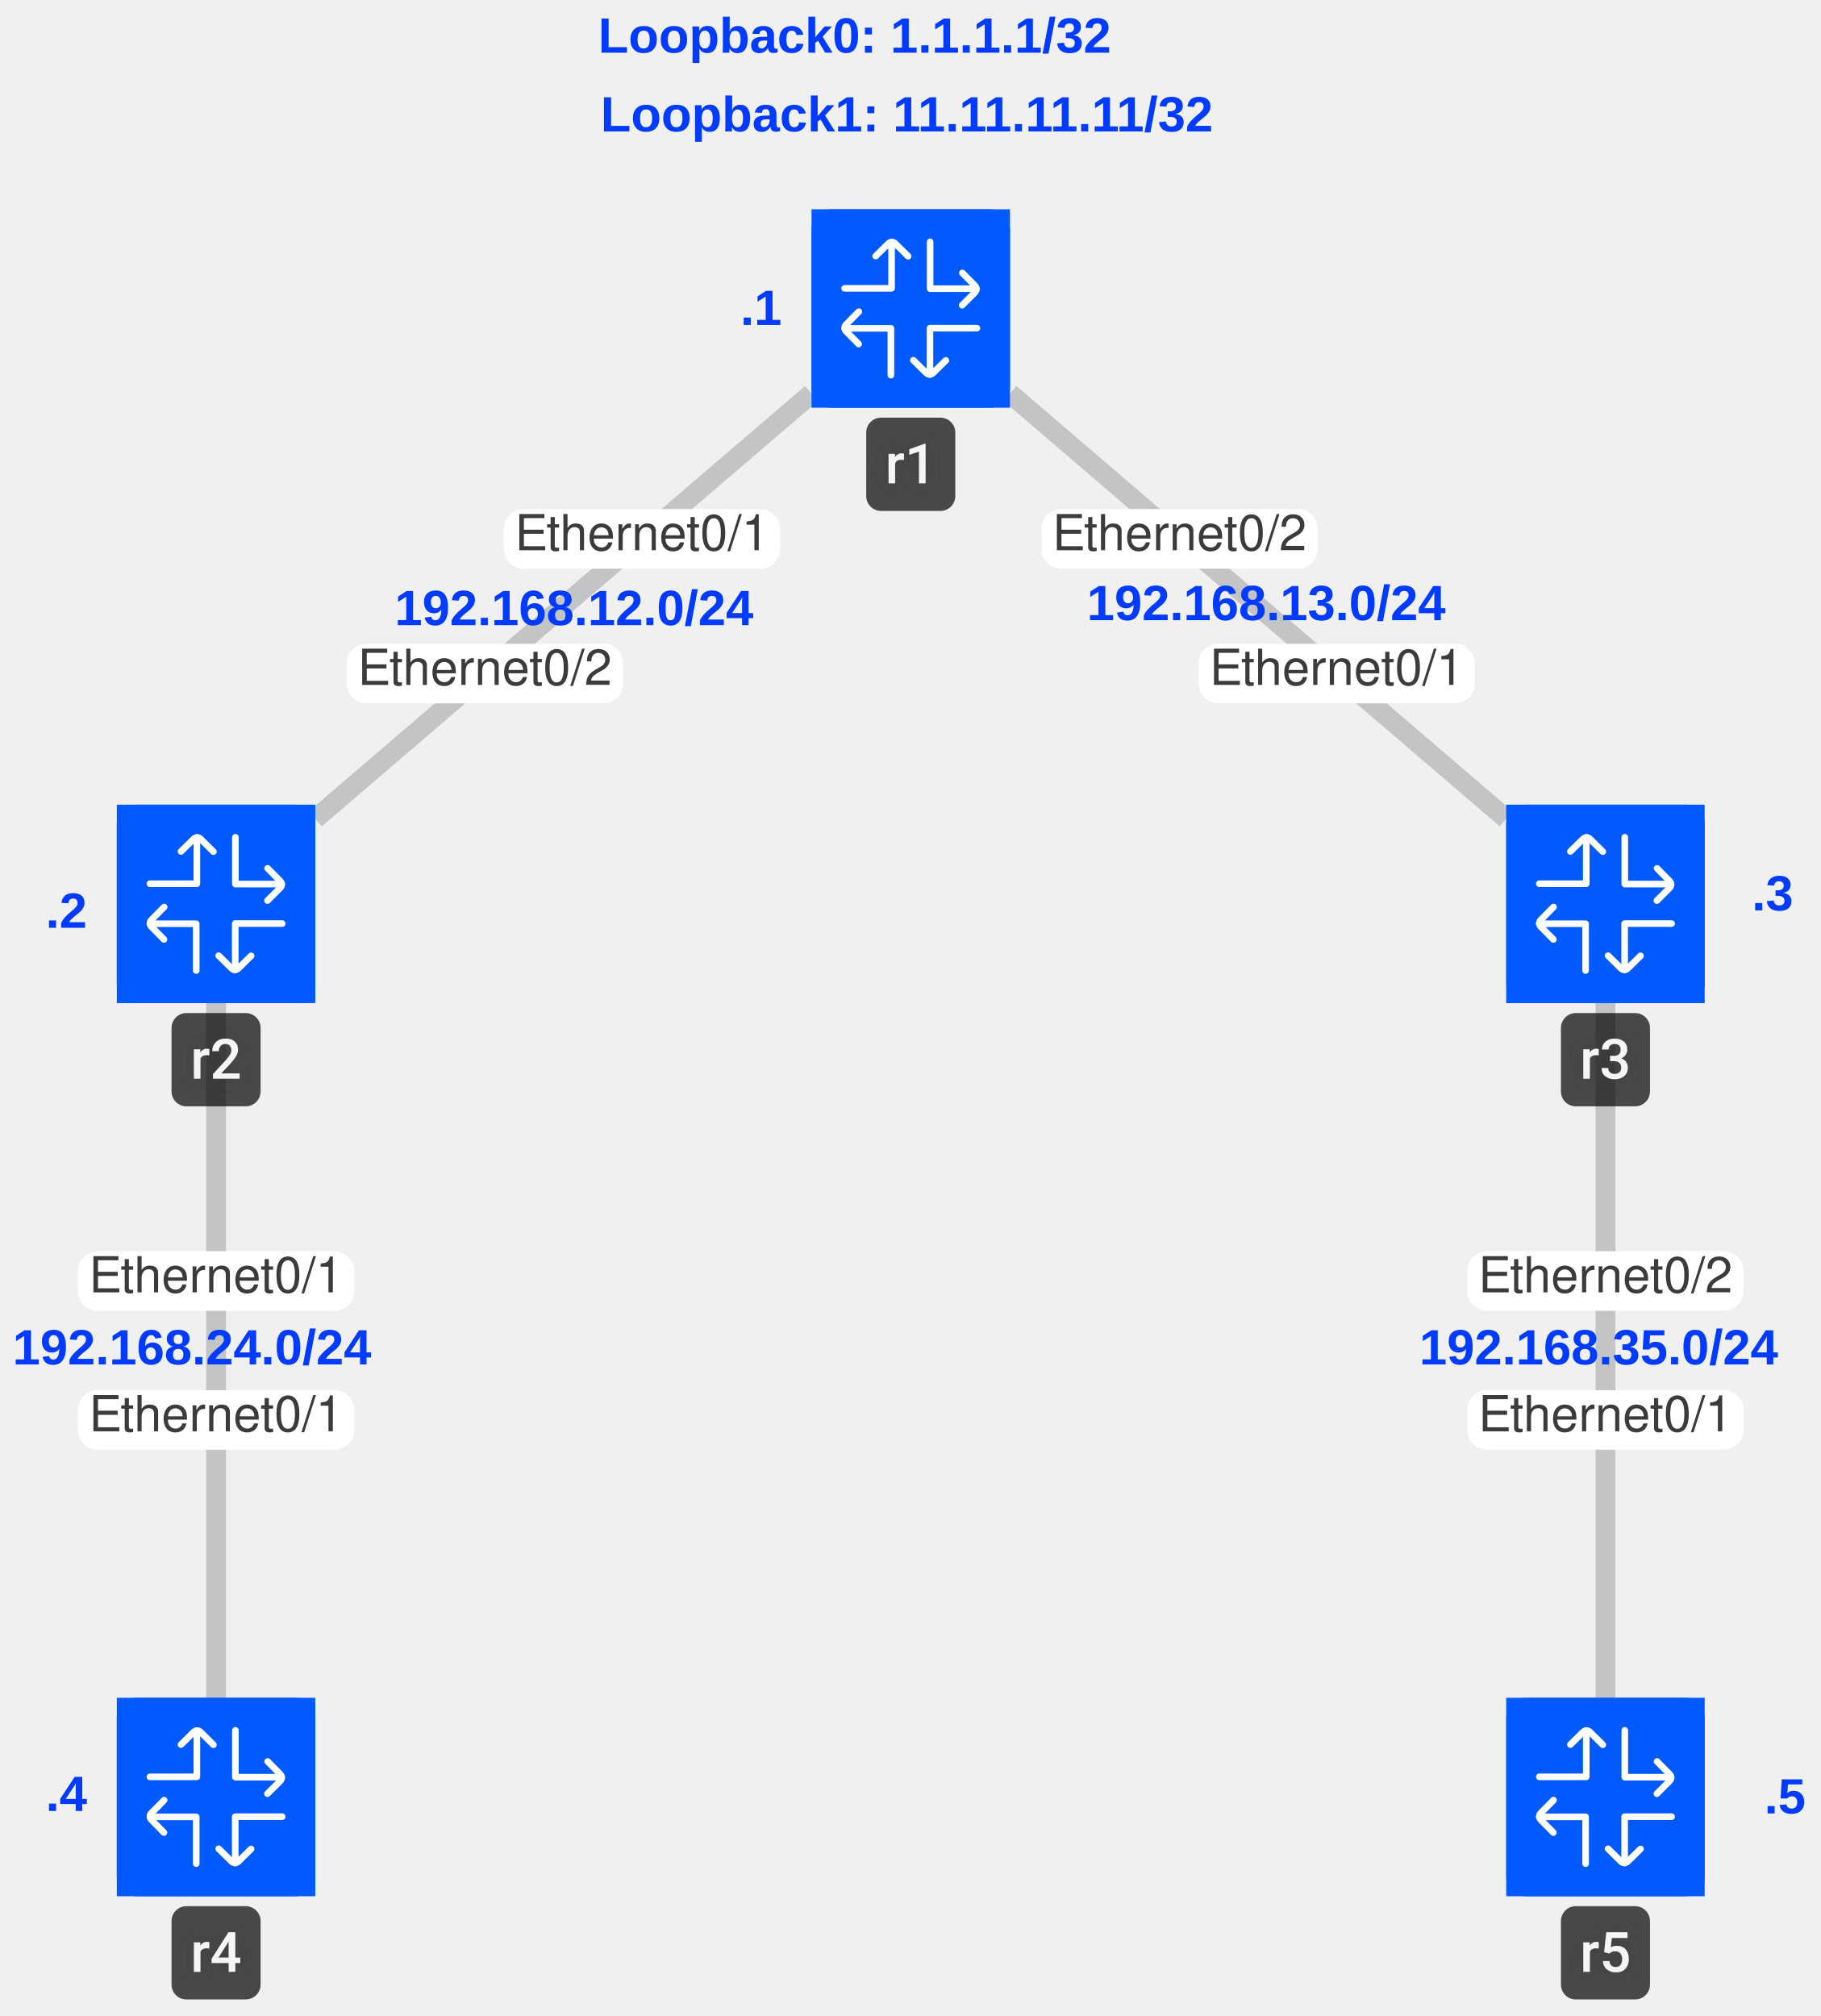
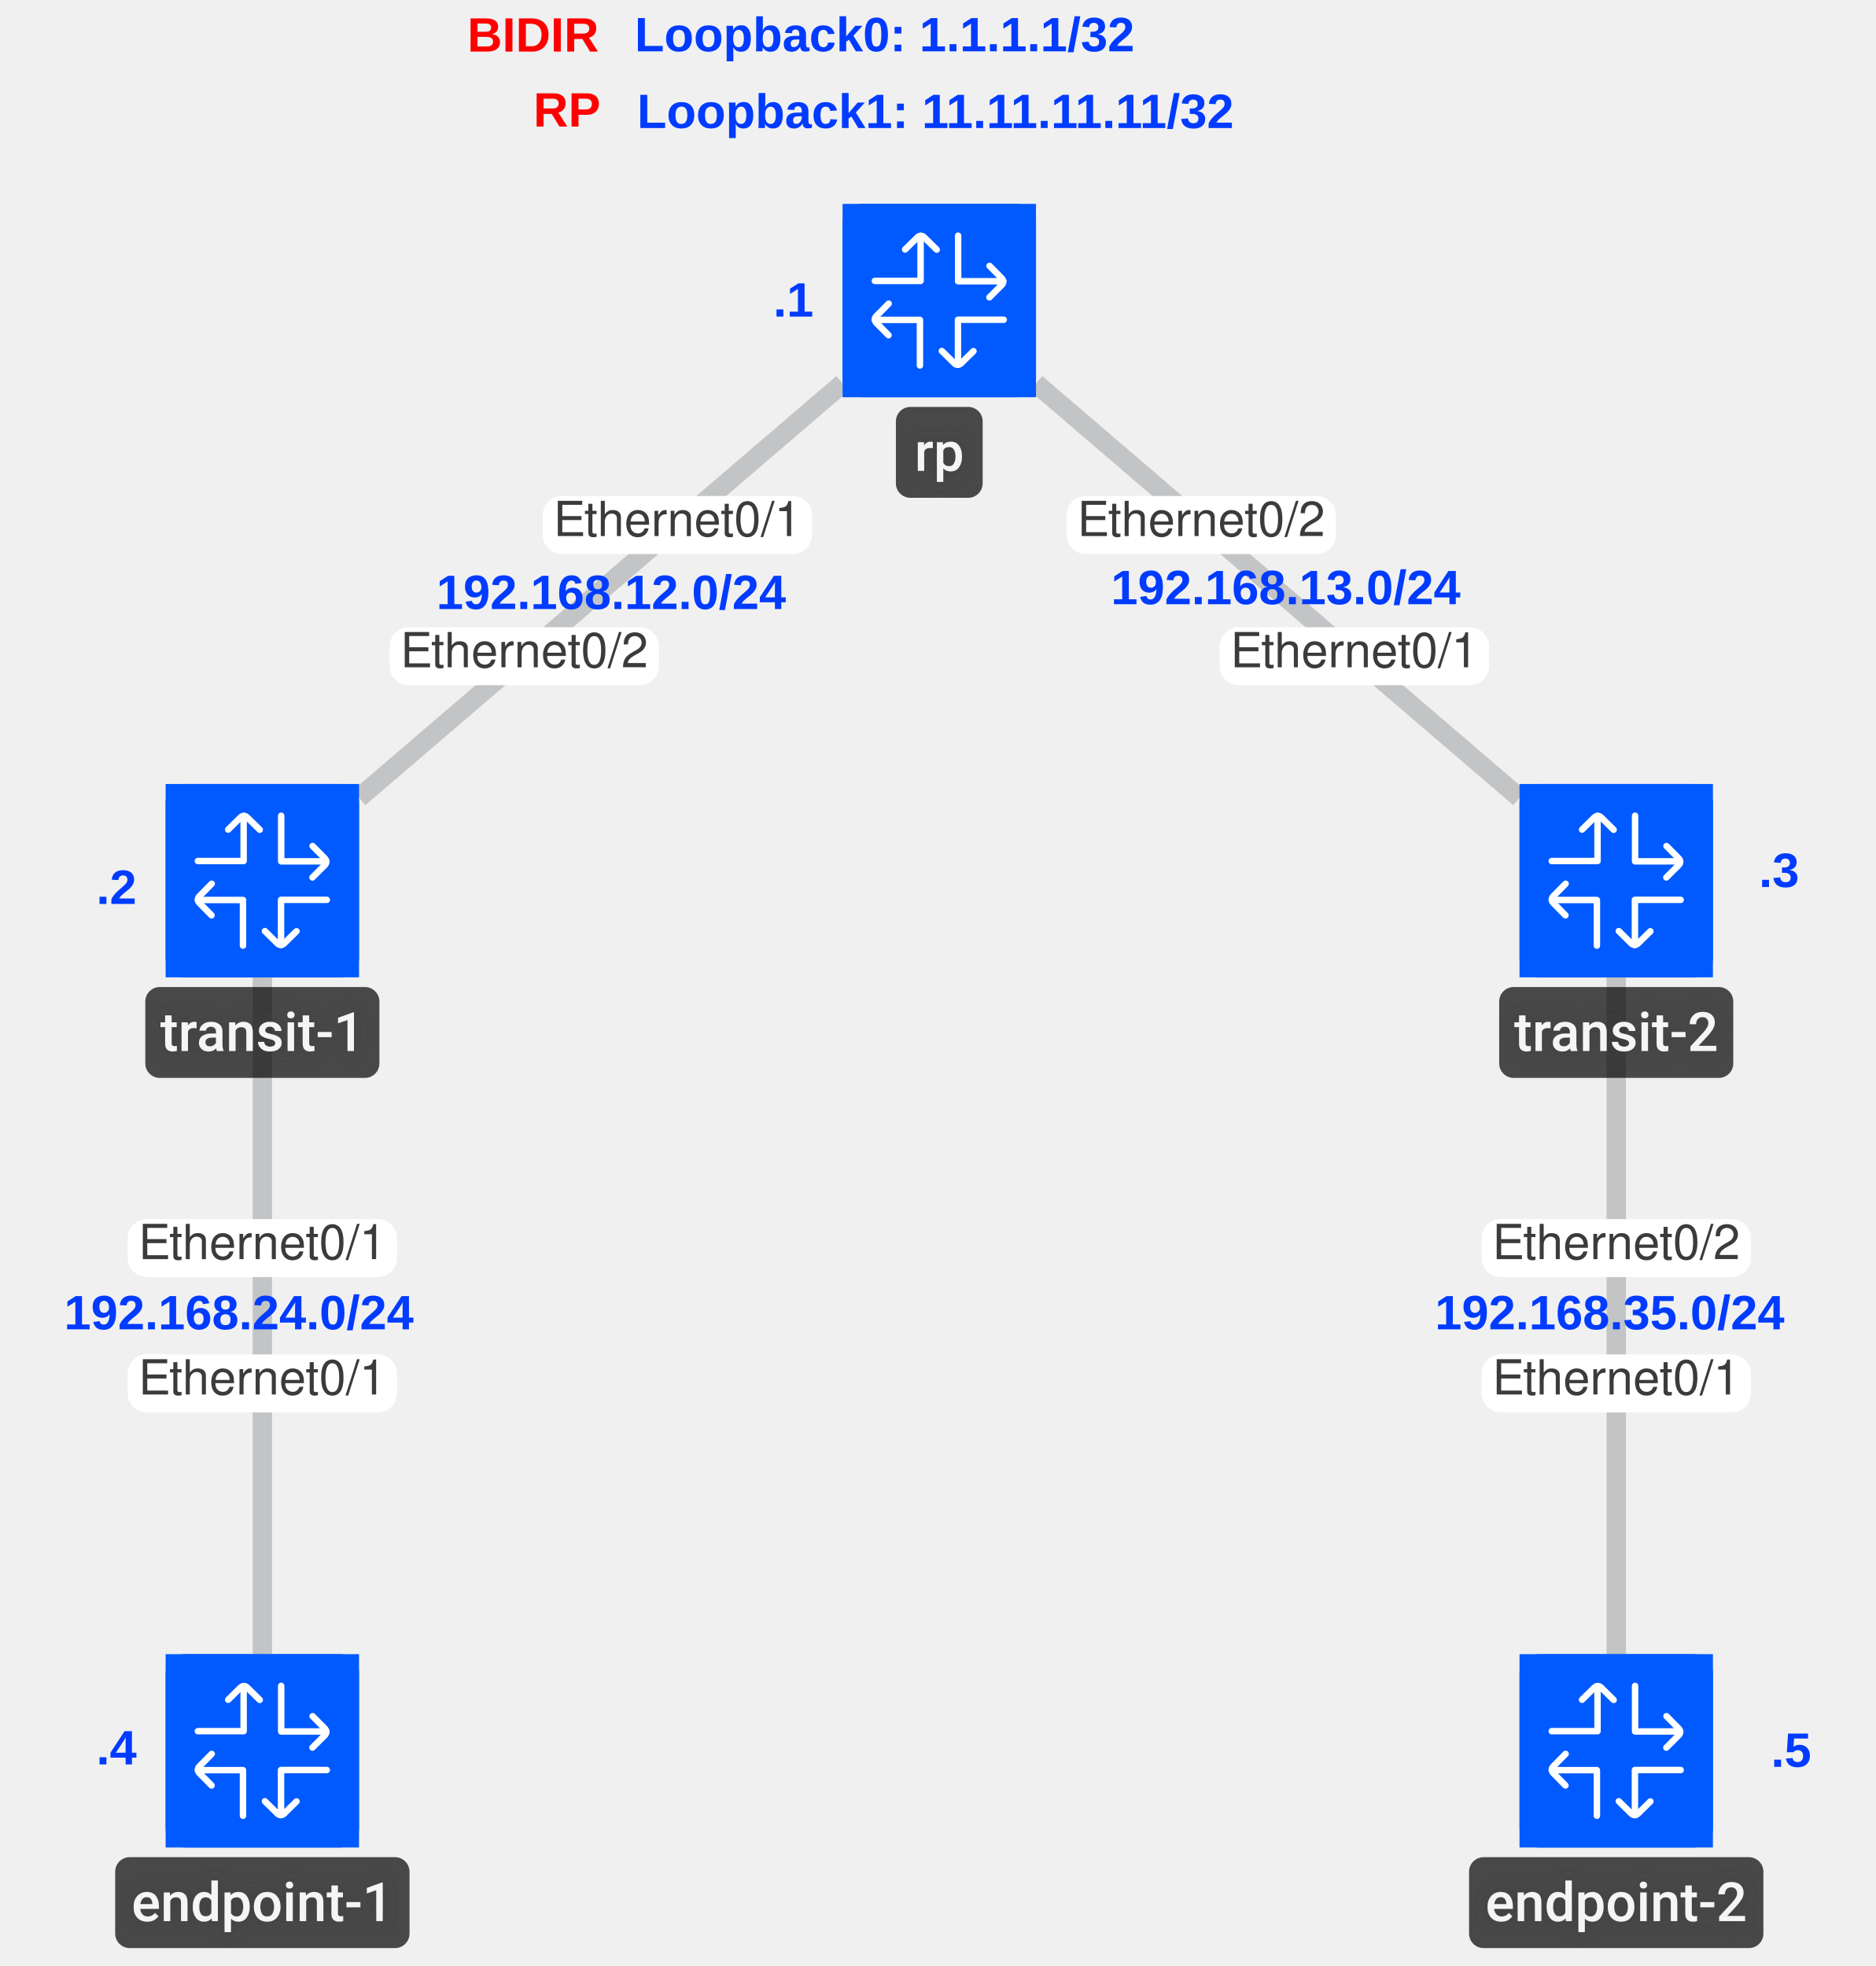
- <svg xmlns="http://www.w3.org/2000/svg" width="2201.48" height="2437.86" viewBox="-20 -20 2201.48 2437.86" version="1.1" id="svg345">
-   <g class="annotation-groups-layer" transform="matrix(6,0,0,6,-718.7461,-1446.943)" id="g2" />
-   <g class="annotation-shapes-layer" transform="matrix(6,0,0,6,-718.7461,-1446.943)" id="g4" />
+ <svg xmlns="http://www.w3.org/2000/svg" width="2327.86" height="2440.11" viewBox="-20 -20 2327.86 2440.11" version="1.1" id="svg353">
+   <g class="annotation-groups-layer" transform="matrix(6,0,0,6,-654.4675,-1446.943)" id="g2" />
+   <g class="annotation-shapes-layer" transform="matrix(6,0,0,6,-654.4675,-1446.943)" id="g4" />
  <defs id="defs19">
-     <filter id="text-shadow" x="-0.375" y="-0.441" width="1.751" height="1.882">
+     <filter id="text-shadow" x="-0.357" y="-0.418" width="1.714" height="1.837">
      <feGaussianBlur in="SourceAlpha" stdDeviation="1.5" result="blur" id="feGaussianBlur6" />
      <feFlood flood-color="#3C3E41" result="color" id="feFlood8" />
      <feComposite in="color" in2="blur" operator="in" result="shadow" id="feComposite10" />
      <feMerge id="feMerge16">
        <feMergeNode in="shadow" id="feMergeNode12" />
        <feMergeNode in="SourceGraphic" id="feMergeNode14" />
      </feMerge>
    </filter>
  </defs>
-   <g class="export-graph-layer" transform="matrix(6,0,0,6,-718.7461,-1446.943)" id="g295">
+   <g class="export-graph-layer" transform="matrix(6,0,0,6,-654.4675,-1446.943)" id="g295">
    <g class="export-edge" data-id="Clab-Link0" id="g35">
      <path d="M 280,317.143 180,402.857" fill="none" stroke="#969799" stroke-width="4" opacity="0.5" id="path21" />
      <g class="edge-label" id="g27">
        <rect x="217.981" y="340.428" width="55.704" height="12" fill="#ffffff" rx="4" ry="4" id="rect23" />
        <text x="245.833" y="346.428" font-size="10px" font-family="'Helvetica Neue', Helvetica, Arial, sans-serif" dominant-baseline="central" fill="#3b3b3b" text-anchor="middle" id="text25">Ethernet0/1</text>
      </g>
      <g class="edge-label" id="g33">
        <rect x="186.315" y="367.572" width="55.704" height="12" fill="#ffffff" rx="4" ry="4" id="rect29" />
        <text x="214.167" y="373.572" font-size="10px" font-family="'Helvetica Neue', Helvetica, Arial, sans-serif" dominant-baseline="central" fill="#3b3b3b" text-anchor="middle" id="text31">Ethernet0/2</text>
      </g>
    </g>
    <g class="export-edge" data-id="Clab-Link1" id="g51">
      <path d="m 320,317.143 100,85.714" fill="none" stroke="#969799" stroke-width="4" opacity="0.5" id="path37" />
      <g class="edge-label" id="g43">
        <rect x="326.314" y="340.428" width="55.704" height="12" fill="#ffffff" rx="4" ry="4" id="rect39" />
        <text x="354.167" y="346.428" font-size="10px" font-family="'Helvetica Neue', Helvetica, Arial, sans-serif" dominant-baseline="central" fill="#3b3b3b" text-anchor="middle" id="text41">Ethernet0/2</text>
      </g>
      <g class="edge-label" id="g49">
        <rect x="357.981" y="367.572" width="55.704" height="12" fill="#ffffff" rx="4" ry="4" id="rect45" />
        <text x="385.833" y="373.572" font-size="10px" font-family="'Helvetica Neue', Helvetica, Arial, sans-serif" dominant-baseline="central" fill="#3b3b3b" text-anchor="middle" id="text47">Ethernet0/1</text>
      </g>
    </g>
    <g class="export-edge" data-id="Clab-Link2" id="g67">
      <path d="M 160,440 V 580" fill="none" stroke="#969799" stroke-width="4" opacity="0.5" id="path53" />
      <g class="edge-label" id="g59">
        <rect x="132.148" y="490" width="55.704" height="12" fill="#ffffff" rx="4" ry="4" id="rect55" />
        <text x="160" y="496" font-size="10px" font-family="'Helvetica Neue', Helvetica, Arial, sans-serif" dominant-baseline="central" fill="#3b3b3b" text-anchor="middle" id="text57">Ethernet0/1</text>
      </g>
      <g class="edge-label" id="g65">
        <rect x="132.148" y="518" width="55.704" height="12" fill="#ffffff" rx="4" ry="4" id="rect61" />
        <text x="160" y="524" font-size="10px" font-family="'Helvetica Neue', Helvetica, Arial, sans-serif" dominant-baseline="central" fill="#3b3b3b" text-anchor="middle" id="text63">Ethernet0/1</text>
      </g>
    </g>
    <g class="export-edge" data-id="Clab-Link3" id="g83">
      <path d="M 440,440 V 580" fill="none" stroke="#969799" stroke-width="4" opacity="0.5" id="path69" />
      <g class="edge-label" id="g75">
        <rect x="412.148" y="490" width="55.704" height="12" fill="#ffffff" rx="4" ry="4" id="rect71" />
        <text x="440" y="496" font-size="10px" font-family="'Helvetica Neue', Helvetica, Arial, sans-serif" dominant-baseline="central" fill="#3b3b3b" text-anchor="middle" id="text73">Ethernet0/2</text>
      </g>
      <g class="edge-label" id="g81">
        <rect x="412.148" y="518" width="55.704" height="12" fill="#ffffff" rx="4" ry="4" id="rect77" />
        <text x="440" y="524" font-size="10px" font-family="'Helvetica Neue', Helvetica, Arial, sans-serif" dominant-baseline="central" fill="#3b3b3b" text-anchor="middle" id="text79">Ethernet0/1</text>
      </g>
    </g>
-     <g class="export-node topology-node" data-id="r1" id="g125">
+     <g class="export-node topology-node" data-id="rp" id="g125">
      <g id="g119">
        <rect x="280" y="280" width="40" height="40" rx="4" ry="4" fill="#005aff" id="rect85" />
        <g transform="translate(280,280)" style="color:#005aff" id="g117">
          <g transform="scale(0.3333)" id="g115">
            <rect height="120" width="120" fill="currentColor" id="rect87" x="0" y="0" />
            <g id="g113">
              <g id="g93">
                <path d="M 71.7,19.7 V 48 h 28" fill="none" stroke="#ffffff" stroke-width="4" stroke-linecap="round" stroke-linejoin="round" id="path89" />
                <path d="m 91.2,38.5 7.5,7.6 c 1.3,1.3 1.3,3.1 0,4.3 L 91.1,58" fill="none" stroke="#ffffff" stroke-width="4" stroke-linecap="round" stroke-linejoin="round" id="path91" />
              </g>
              <g id="g99">
                <path d="m 20,47.8 h 28.4 v -28" fill="none" stroke="#ffffff" stroke-width="4" stroke-linecap="round" stroke-linejoin="round" id="path95" />
                <path d="m 38.8,28.3 7.6,-7.5 c 1.3,-1.3 3.1,-1.3 4.3,0 l 7.7,7.6" fill="none" stroke="#ffffff" stroke-width="4" stroke-linecap="round" stroke-linejoin="round" id="path97" />
              </g>
              <g id="g105">
                <path d="M 48,100.3 V 72 H 20" fill="none" stroke="#ffffff" stroke-width="4" stroke-linecap="round" stroke-linejoin="round" id="path101" />
                <path d="M 28.5,81.5 21,73.9 c -1.3,-1.3 -1.3,-3.1 0,-4.3 l 7.6,-7.7" fill="none" stroke="#ffffff" stroke-width="4" stroke-linecap="round" stroke-linejoin="round" id="path103" />
              </g>
              <g id="g111">
                <path d="M 100,71.9 H 71.6 v 28" fill="none" stroke="#ffffff" stroke-width="4" stroke-linecap="round" stroke-linejoin="round" id="path107" />
                <path d="m 81.2,91.4 -7.6,7.5 c -1.3,1.3 -3.1,1.3 -4.3,0 l -7.7,-7.6" fill="none" stroke="#ffffff" stroke-width="4" stroke-linecap="round" stroke-linejoin="round" id="path109" />
              </g>
            </g>
          </g>
        </g>
      </g>
      <rect x="291.026" y="322" width="17.947" height="18.8" fill="rgba(0, 0, 0, 0.7)" rx="3" ry="3" id="rect121" />
-       <text x="300" y="331.4" font-size="11.2px" font-weight="500" font-family="Roboto, sans-serif" dominant-baseline="central" fill="#f5f5f5" text-anchor="middle" filter="url(#text-shadow)" id="text123">r1</text>
-     </g>
-     <g class="export-node topology-node" data-id="r2" id="g167">
+       <text x="300" y="331.4" font-size="11.2px" font-weight="500" font-family="Roboto, sans-serif" dominant-baseline="central" fill="#f5f5f5" text-anchor="middle" filter="url(#text-shadow)" id="text123">rp</text>
+     </g>
+     <g class="export-node topology-node" data-id="transit-1" id="g167">
      <g id="g161">
        <rect x="140" y="400" width="40" height="40" rx="4" ry="4" fill="#005aff" id="rect127" />
        <g transform="translate(140,400)" style="color:#005aff" id="g159">
          <g transform="scale(0.3333)" id="g157">
            <rect height="120" width="120" fill="currentColor" id="rect129" x="0" y="0" />
            <g id="g155">
              <g id="g135">
                <path d="M 71.7,19.7 V 48 h 28" fill="none" stroke="#ffffff" stroke-width="4" stroke-linecap="round" stroke-linejoin="round" id="path131" />
                <path d="m 91.2,38.5 7.5,7.6 c 1.3,1.3 1.3,3.1 0,4.3 L 91.1,58" fill="none" stroke="#ffffff" stroke-width="4" stroke-linecap="round" stroke-linejoin="round" id="path133" />
              </g>
              <g id="g141">
                <path d="m 20,47.8 h 28.4 v -28" fill="none" stroke="#ffffff" stroke-width="4" stroke-linecap="round" stroke-linejoin="round" id="path137" />
                <path d="m 38.8,28.3 7.6,-7.5 c 1.3,-1.3 3.1,-1.3 4.3,0 l 7.7,7.6" fill="none" stroke="#ffffff" stroke-width="4" stroke-linecap="round" stroke-linejoin="round" id="path139" />
              </g>
              <g id="g147">
                <path d="M 48,100.3 V 72 H 20" fill="none" stroke="#ffffff" stroke-width="4" stroke-linecap="round" stroke-linejoin="round" id="path143" />
                <path d="M 28.5,81.5 21,73.9 c -1.3,-1.3 -1.3,-3.1 0,-4.3 l 7.6,-7.7" fill="none" stroke="#ffffff" stroke-width="4" stroke-linecap="round" stroke-linejoin="round" id="path145" />
              </g>
              <g id="g153">
                <path d="M 100,71.9 H 71.6 v 28" fill="none" stroke="#ffffff" stroke-width="4" stroke-linecap="round" stroke-linejoin="round" id="path149" />
                <path d="m 81.2,91.4 -7.6,7.5 c -1.3,1.3 -3.1,1.3 -4.3,0 l -7.7,-7.6" fill="none" stroke="#ffffff" stroke-width="4" stroke-linecap="round" stroke-linejoin="round" id="path151" />
              </g>
            </g>
          </g>
        </g>
      </g>
-       <rect x="151.026" y="442" width="17.947" height="18.8" fill="rgba(0, 0, 0, 0.7)" rx="3" ry="3" id="rect163" />
-       <text x="160" y="451.4" font-size="11.2px" font-weight="500" font-family="Roboto, sans-serif" dominant-baseline="central" fill="#f5f5f5" text-anchor="middle" filter="url(#text-shadow)" id="text165">r2</text>
-     </g>
-     <g class="export-node topology-node" data-id="r3" id="g209">
+       <rect x="135.794" y="442" width="48.413" height="18.8" fill="rgba(0, 0, 0, 0.7)" rx="3" ry="3" id="rect163" />
+       <text x="160" y="451.4" font-size="11.2px" font-weight="500" font-family="Roboto, sans-serif" dominant-baseline="central" fill="#f5f5f5" text-anchor="middle" filter="url(#text-shadow)" id="text165">transit-1</text>
+     </g>
+     <g class="export-node topology-node" data-id="transit-2" id="g209">
      <g id="g203">
        <rect x="420" y="400" width="40" height="40" rx="4" ry="4" fill="#005aff" id="rect169" />
        <g transform="translate(420,400)" style="color:#005aff" id="g201">
          <g transform="scale(0.3333)" id="g199">
            <rect height="120" width="120" fill="currentColor" id="rect171" x="0" y="0" />
            <g id="g197">
              <g id="g177">
                <path d="M 71.7,19.7 V 48 h 28" fill="none" stroke="#ffffff" stroke-width="4" stroke-linecap="round" stroke-linejoin="round" id="path173" />
                <path d="m 91.2,38.5 7.5,7.6 c 1.3,1.3 1.3,3.1 0,4.3 L 91.1,58" fill="none" stroke="#ffffff" stroke-width="4" stroke-linecap="round" stroke-linejoin="round" id="path175" />
              </g>
              <g id="g183">
                <path d="m 20,47.8 h 28.4 v -28" fill="none" stroke="#ffffff" stroke-width="4" stroke-linecap="round" stroke-linejoin="round" id="path179" />
                <path d="m 38.8,28.3 7.6,-7.5 c 1.3,-1.3 3.1,-1.3 4.3,0 l 7.7,7.6" fill="none" stroke="#ffffff" stroke-width="4" stroke-linecap="round" stroke-linejoin="round" id="path181" />
              </g>
              <g id="g189">
                <path d="M 48,100.3 V 72 H 20" fill="none" stroke="#ffffff" stroke-width="4" stroke-linecap="round" stroke-linejoin="round" id="path185" />
                <path d="M 28.5,81.5 21,73.9 c -1.3,-1.3 -1.3,-3.1 0,-4.3 l 7.6,-7.7" fill="none" stroke="#ffffff" stroke-width="4" stroke-linecap="round" stroke-linejoin="round" id="path187" />
              </g>
              <g id="g195">
                <path d="M 100,71.9 H 71.6 v 28" fill="none" stroke="#ffffff" stroke-width="4" stroke-linecap="round" stroke-linejoin="round" id="path191" />
                <path d="m 81.2,91.4 -7.6,7.5 c -1.3,1.3 -3.1,1.3 -4.3,0 l -7.7,-7.6" fill="none" stroke="#ffffff" stroke-width="4" stroke-linecap="round" stroke-linejoin="round" id="path193" />
              </g>
            </g>
          </g>
        </g>
      </g>
-       <rect x="431.026" y="442" width="17.947" height="18.8" fill="rgba(0, 0, 0, 0.7)" rx="3" ry="3" id="rect205" />
-       <text x="440" y="451.4" font-size="11.2px" font-weight="500" font-family="Roboto, sans-serif" dominant-baseline="central" fill="#f5f5f5" text-anchor="middle" filter="url(#text-shadow)" id="text207">r3</text>
-     </g>
-     <g class="export-node topology-node" data-id="r4" id="g251">
+       <rect x="415.794" y="442" width="48.413" height="18.8" fill="rgba(0, 0, 0, 0.7)" rx="3" ry="3" id="rect205" />
+       <text x="440" y="451.4" font-size="11.2px" font-weight="500" font-family="Roboto, sans-serif" dominant-baseline="central" fill="#f5f5f5" text-anchor="middle" filter="url(#text-shadow)" id="text207">transit-2</text>
+     </g>
+     <g class="export-node topology-node" data-id="endpoint-1" id="g251">
      <g id="g245">
        <rect x="140" y="580" width="40" height="40" rx="4" ry="4" fill="#005aff" id="rect211" />
        <g transform="translate(140,580)" style="color:#005aff" id="g243">
          <g transform="scale(0.3333)" id="g241">
            <rect height="120" width="120" fill="currentColor" id="rect213" x="0" y="0" />
            <g id="g239">
              <g id="g219">
                <path d="M 71.7,19.7 V 48 h 28" fill="none" stroke="#ffffff" stroke-width="4" stroke-linecap="round" stroke-linejoin="round" id="path215" />
                <path d="m 91.2,38.5 7.5,7.6 c 1.3,1.3 1.3,3.1 0,4.3 L 91.1,58" fill="none" stroke="#ffffff" stroke-width="4" stroke-linecap="round" stroke-linejoin="round" id="path217" />
              </g>
              <g id="g225">
                <path d="m 20,47.8 h 28.4 v -28" fill="none" stroke="#ffffff" stroke-width="4" stroke-linecap="round" stroke-linejoin="round" id="path221" />
                <path d="m 38.8,28.3 7.6,-7.5 c 1.3,-1.3 3.1,-1.3 4.3,0 l 7.7,7.6" fill="none" stroke="#ffffff" stroke-width="4" stroke-linecap="round" stroke-linejoin="round" id="path223" />
              </g>
              <g id="g231">
                <path d="M 48,100.3 V 72 H 20" fill="none" stroke="#ffffff" stroke-width="4" stroke-linecap="round" stroke-linejoin="round" id="path227" />
                <path d="M 28.5,81.5 21,73.9 c -1.3,-1.3 -1.3,-3.1 0,-4.3 l 7.6,-7.7" fill="none" stroke="#ffffff" stroke-width="4" stroke-linecap="round" stroke-linejoin="round" id="path229" />
              </g>
              <g id="g237">
                <path d="M 100,71.9 H 71.6 v 28" fill="none" stroke="#ffffff" stroke-width="4" stroke-linecap="round" stroke-linejoin="round" id="path233" />
                <path d="m 81.2,91.4 -7.6,7.5 c -1.3,1.3 -3.1,1.3 -4.3,0 l -7.7,-7.6" fill="none" stroke="#ffffff" stroke-width="4" stroke-linecap="round" stroke-linejoin="round" id="path235" />
              </g>
            </g>
          </g>
        </g>
      </g>
-       <rect x="151.026" y="622" width="17.947" height="18.8" fill="rgba(0, 0, 0, 0.7)" rx="3" ry="3" id="rect247" />
-       <text x="160" y="631.4" font-size="11.2px" font-weight="500" font-family="Roboto, sans-serif" dominant-baseline="central" fill="#f5f5f5" text-anchor="middle" filter="url(#text-shadow)" id="text249">r4</text>
-     </g>
-     <g class="export-node topology-node" data-id="r5" id="g293">
+       <rect x="129.564" y="622" width="60.873" height="18.8" fill="rgba(0, 0, 0, 0.7)" rx="3" ry="3" id="rect247" />
+       <text x="160" y="631.4" font-size="11.2px" font-weight="500" font-family="Roboto, sans-serif" dominant-baseline="central" fill="#f5f5f5" text-anchor="middle" filter="url(#text-shadow)" id="text249">endpoint-1</text>
+     </g>
+     <g class="export-node topology-node" data-id="endpoint-2" id="g293">
      <g id="g287">
        <rect x="420" y="580" width="40" height="40" rx="4" ry="4" fill="#005aff" id="rect253" />
        <g transform="translate(420,580)" style="color:#005aff" id="g285">
          <g transform="scale(0.3333)" id="g283">
            <rect height="120" width="120" fill="currentColor" id="rect255" x="0" y="0" />
            <g id="g281">
              <g id="g261">
                <path d="M 71.7,19.7 V 48 h 28" fill="none" stroke="#ffffff" stroke-width="4" stroke-linecap="round" stroke-linejoin="round" id="path257" />
                <path d="m 91.2,38.5 7.5,7.6 c 1.3,1.3 1.3,3.1 0,4.3 L 91.1,58" fill="none" stroke="#ffffff" stroke-width="4" stroke-linecap="round" stroke-linejoin="round" id="path259" />
              </g>
              <g id="g267">
                <path d="m 20,47.8 h 28.4 v -28" fill="none" stroke="#ffffff" stroke-width="4" stroke-linecap="round" stroke-linejoin="round" id="path263" />
                <path d="m 38.8,28.3 7.6,-7.5 c 1.3,-1.3 3.1,-1.3 4.3,0 l 7.7,7.6" fill="none" stroke="#ffffff" stroke-width="4" stroke-linecap="round" stroke-linejoin="round" id="path265" />
              </g>
              <g id="g273">
                <path d="M 48,100.3 V 72 H 20" fill="none" stroke="#ffffff" stroke-width="4" stroke-linecap="round" stroke-linejoin="round" id="path269" />
                <path d="M 28.5,81.5 21,73.9 c -1.3,-1.3 -1.3,-3.1 0,-4.3 l 7.6,-7.7" fill="none" stroke="#ffffff" stroke-width="4" stroke-linecap="round" stroke-linejoin="round" id="path271" />
              </g>
              <g id="g279">
                <path d="M 100,71.9 H 71.6 v 28" fill="none" stroke="#ffffff" stroke-width="4" stroke-linecap="round" stroke-linejoin="round" id="path275" />
                <path d="m 81.2,91.4 -7.6,7.5 c -1.3,1.3 -3.1,1.3 -4.3,0 l -7.7,-7.6" fill="none" stroke="#ffffff" stroke-width="4" stroke-linecap="round" stroke-linejoin="round" id="path277" />
              </g>
            </g>
          </g>
        </g>
      </g>
-       <rect x="431.026" y="622" width="17.947" height="18.8" fill="rgba(0, 0, 0, 0.7)" rx="3" ry="3" id="rect289" />
-       <text x="440" y="631.4" font-size="11.2px" font-weight="500" font-family="Roboto, sans-serif" dominant-baseline="central" fill="#f5f5f5" text-anchor="middle" filter="url(#text-shadow)" id="text291">r5</text>
+       <rect x="409.564" y="622" width="60.873" height="18.8" fill="rgba(0, 0, 0, 0.7)" rx="3" ry="3" id="rect289" />
+       <text x="440" y="631.4" font-size="11.2px" font-weight="500" font-family="Roboto, sans-serif" dominant-baseline="central" fill="#f5f5f5" text-anchor="middle" filter="url(#text-shadow)" id="text291">endpoint-2</text>
    </g>
  </g>
-   <g class="annotation-shapes-layer" transform="matrix(6,0,0,6,-718.7461,-1446.943)" id="g297" />
-   <g class="annotation-text-layer" transform="matrix(6,0,0,6,-718.7461,-1446.943)" id="g343">
+   <g class="annotation-shapes-layer" transform="matrix(6,0,0,6,-654.4675,-1446.943)" id="g297" />
+   <g class="annotation-text-layer" transform="matrix(6,0,0,6,-654.4675,-1446.943)" id="g351">
    <g class="annotation-text" data-id="freeText_1790604424602" id="g301">
      <text x="237" y="248.438" font-family="Arial" font-size="10px" font-weight="bold" font-style="normal" fill="#003bff" text-anchor="start" id="text299">Loopback0: 1.1.1.1/32</text>
    </g>
    <g class="annotation-text" data-id="freeText_1790604477977" id="g305">
      <text x="237.5" y="264.312" font-family="Arial" font-size="10px" font-weight="bold" font-style="normal" fill="#003bff" text-anchor="start" id="text303">Loopback1: 11.11.11.11/32</text>
    </g>
    <g class="annotation-text" data-id="freeText_1790604807602" id="g309">
      <text x="196" y="363.812" font-family="Arial" font-size="10px" font-weight="bold" font-style="normal" fill="#003bff" text-anchor="start" id="text307">192.168.12.0/24</text>
    </g>
    <g class="annotation-text" data-id="freeText_1790604819521" id="g313">
      <text x="335.5" y="362.812" font-family="Arial" font-size="10px" font-weight="bold" font-style="normal" fill="#003bff" text-anchor="start" id="text311">192.168.13.0/24</text>
    </g>
    <g class="annotation-text" data-id="freeText_1790604833898" id="g317">
      <text x="119" y="512.812" font-family="Arial" font-size="10px" font-weight="bold" font-style="normal" fill="#003bff" text-anchor="start" id="text315">192.168.24.0/24</text>
    </g>
    <g class="annotation-text" data-id="freeText_1790604847730" id="g321">
      <text x="402.5" y="512.812" font-family="Arial" font-size="10px" font-weight="bold" font-style="normal" fill="#003bff" text-anchor="start" id="text319">192.168.35.0/24</text>
    </g>
    <g class="annotation-text" data-id="freeText_1790604890115" id="g325">
      <text x="274" y="303.312" font-family="Arial" font-size="10px" font-weight="bold" font-style="normal" fill="#003bff" text-anchor="end" id="text323">.1</text>
    </g>
    <g class="annotation-text" data-id="freeText_1790604900682" id="g329">
      <text x="134" y="424.812" font-family="Arial" font-size="10px" font-weight="bold" font-style="normal" fill="#003bff" text-anchor="end" id="text327">.2</text>
    </g>
    <g class="annotation-text" data-id="freeText_1790604908227" id="g333">
      <text x="134" y="602.812" font-family="Arial" font-size="10px" font-weight="bold" font-style="normal" fill="#003bff" text-anchor="end" id="text331">.4</text>
    </g>
    <g class="annotation-text" data-id="freeText_1790604918290" id="g337">
      <text x="469.5" y="421.312" font-family="Arial" font-size="10px" font-weight="bold" font-style="normal" fill="#003bff" text-anchor="start" id="text335">.3</text>
    </g>
    <g class="annotation-text" data-id="freeText_1790604925883" id="g341">
      <text x="472" y="603.312" font-family="Arial" font-size="10px" font-weight="bold" font-style="normal" fill="#003bff" text-anchor="start" id="text339">.5</text>
    </g>
+     <g class="annotation-text" data-id="freeText_1791302834330" id="g345">
+       <text x="223" y="264" font-family="Arial" font-size="10px" font-weight="bold" font-style="normal" fill="#ff0000" text-anchor="middle" id="text343">RP</text>
+     </g>
+     <g class="annotation-text" data-id="freeText_1791302910752" id="g349">
+       <text x="216" y="248.5" font-family="Arial" font-size="10px" font-weight="bold" font-style="normal" fill="#ff0000" text-anchor="middle" id="text347">BIDIR</text>
+     </g>
  </g>
</svg>
